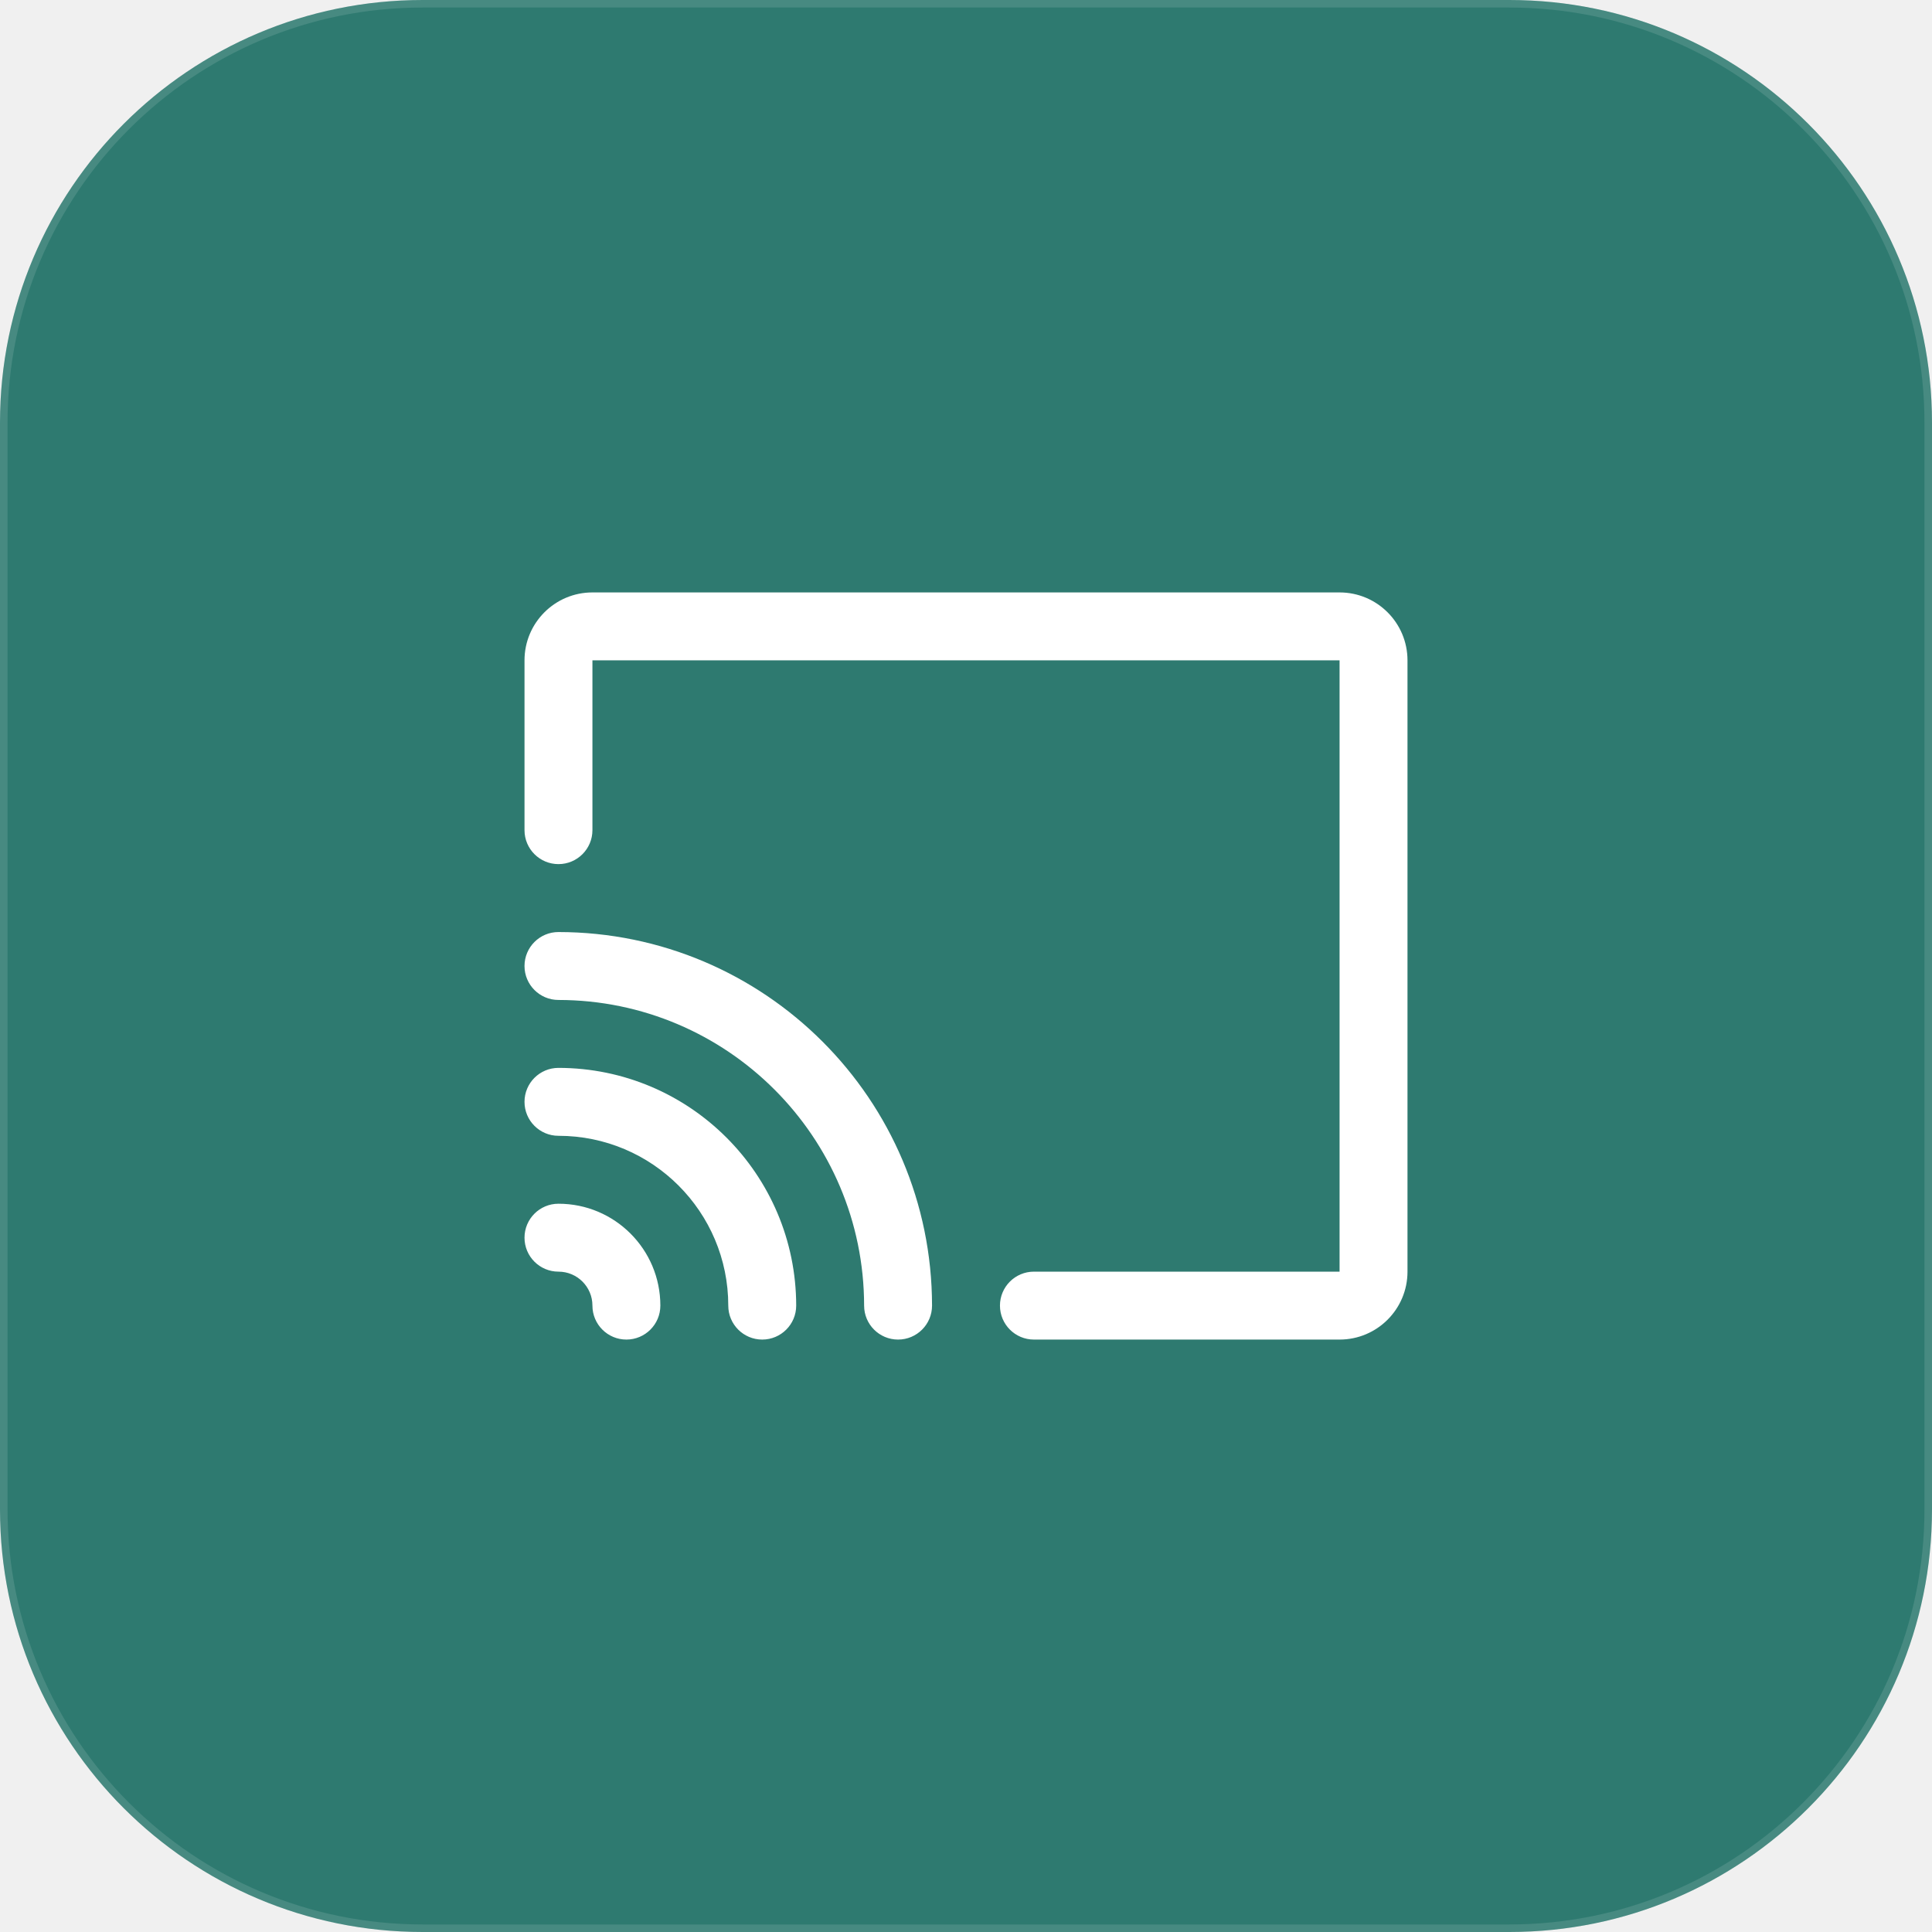
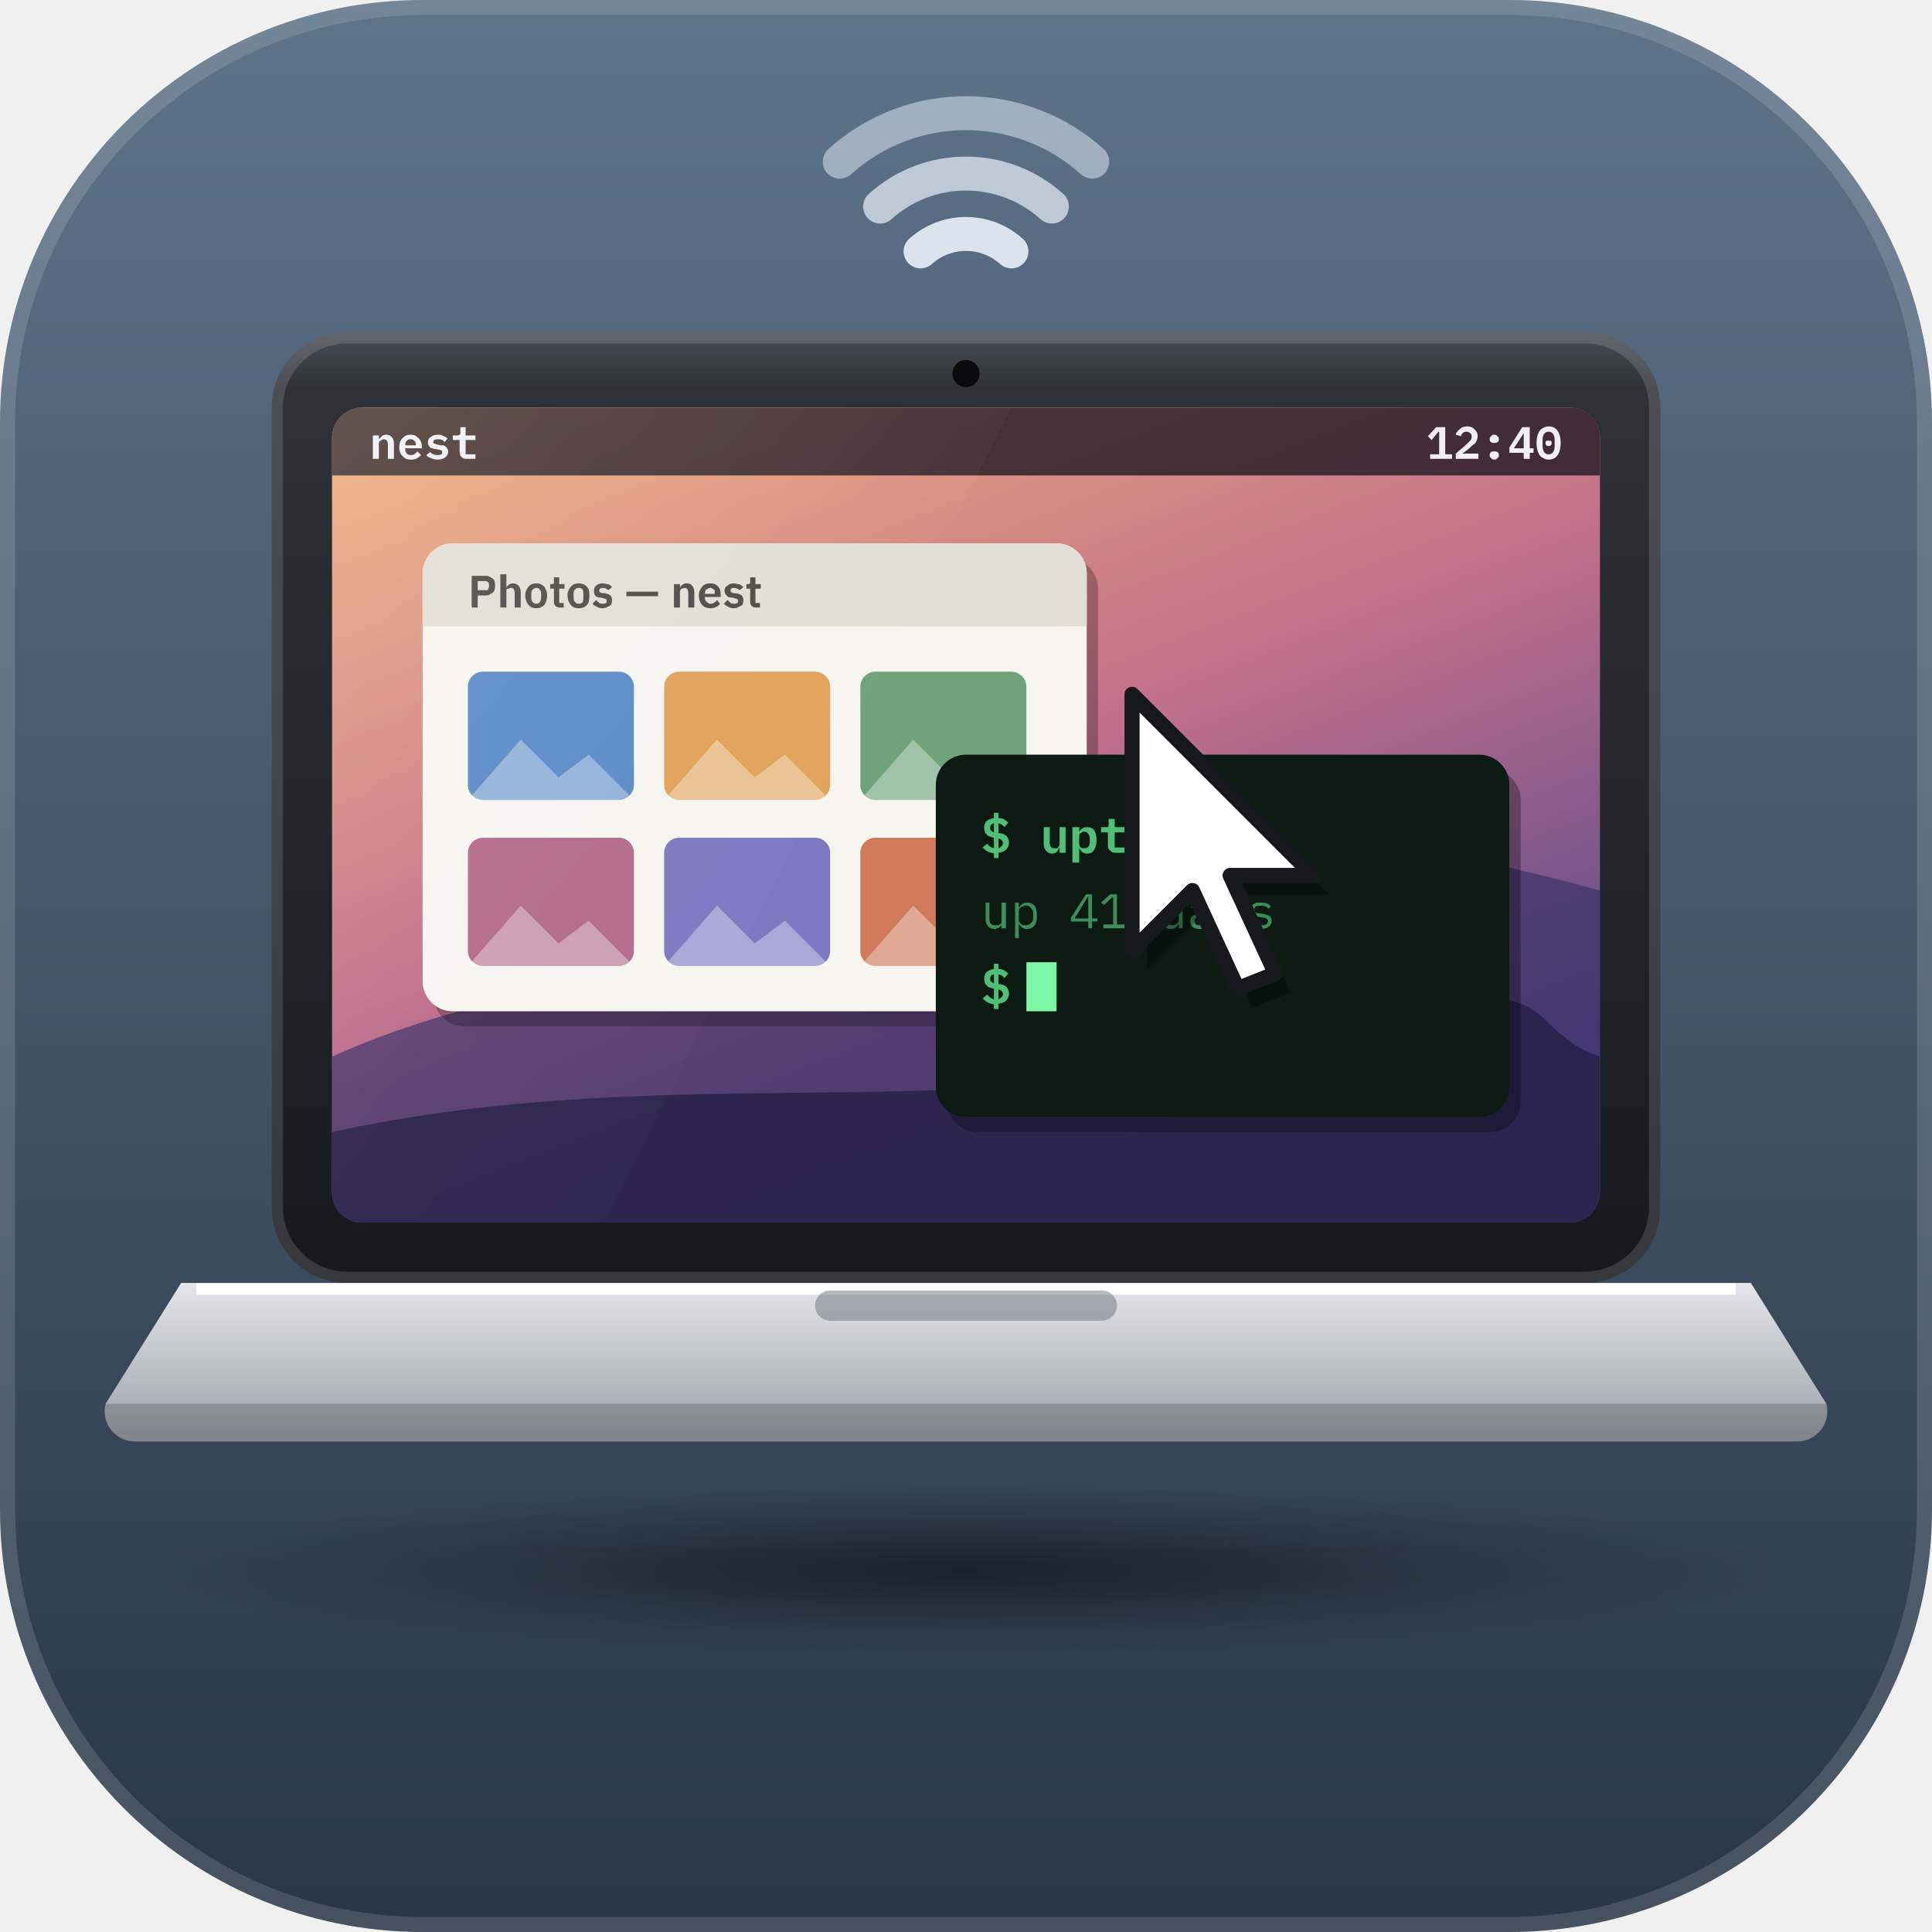
<svg xmlns="http://www.w3.org/2000/svg" viewBox="0 0 256 256">
-   <rect width="256" height="256" rx="56" fill="#2E7A70" />
-   <rect x="0.5" y="0.5" width="255" height="255" rx="55.5" fill="none" stroke="#ffffff" stroke-opacity="0.12" />
-   <g transform="translate(56 56) scale(0.5625)" fill="#ffffff">
-     <path d="M232,56V200a16,16,0,0,1-16,16H144a8,8,0,0,1,0-16h72V56H40V96a8,8,0,0,1-16,0V56A16,16,0,0,1,40,40H216A16,16,0,0,1,232,56ZM32,184a8,8,0,0,0,0,16,8,8,0,0,1,8,8,8,8,0,0,0,16,0A24,24,0,0,0,32,184Zm0-32a8,8,0,0,0,0,16,40,40,0,0,1,40,40,8,8,0,0,0,16,0A56.06,56.06,0,0,0,32,152Zm0-32a8,8,0,0,0,0,16,72.08,72.08,0,0,1,72,72,8,8,0,0,0,16,0A88.1,88.1,0,0,0,32,120Z" />
+   <defs>
+     <linearGradient id="remote-l1" x1="0" y1="0" x2="0" y2="1">
+       <stop offset="0" stop-color="#5E7489" />
+       <stop offset="1" stop-color="#283646" />
+     </linearGradient>
+     <radialGradient id="remote-r2" cx="0.5" cy="0.5" r="0.5">
+       <stop offset="0" stop-color="#000" stop-opacity="0.5" />
+       <stop offset="0.6" stop-color="#000" stop-opacity="0.18" />
+       <stop offset="1" stop-color="#000" stop-opacity="0" />
+     </radialGradient>
+     <linearGradient id="remote-l3" x1="0" y1="0" x2="0" y2="1">
+       <stop offset="0" stop-color="#4A5058" />
+       <stop offset="0.06" stop-color="#2E3238" />
+       <stop offset="1" stop-color="#16191C" />
+     </linearGradient>
+     <clipPath id="remote-c4">
+       <rect x="44" y="54" width="168" height="108" rx="4" />
+     </clipPath>
+     <linearGradient id="remote-l5" x1="0" y1="0" x2="0.6" y2="1">
+       <stop offset="0" stop-color="#F2B27A" />
+       <stop offset="0.55" stop-color="#C2708A" />
+       <stop offset="1" stop-color="#5A4A8C" />
+     </linearGradient>
+     <linearGradient id="remote-l6" x1="0" y1="0" x2="1" y2="1">
+       <stop offset="0" stop-color="#fff" stop-opacity="0.13" />
+       <stop offset="0.5" stop-color="#fff" stop-opacity="0.02" />
+       <stop offset="1" stop-color="#fff" stop-opacity="0" />
+     </linearGradient>
+     <linearGradient id="remote-l7" x1="0" y1="0" x2="0" y2="1">
+       <stop offset="0" stop-color="#E3E6EA" />
+       <stop offset="1" stop-color="#9AA1A9" />
+     </linearGradient>
+   </defs>
+   <rect x="0" y="0" width="256" height="256" rx="56" fill="url(#remote-l1)" />
+   <ellipse cx="128" cy="208" rx="108" ry="11" fill="url(#remote-r2)" />
+   <path d="M121.98 33.31A9 9 0 0 1 134.02 33.31" fill="none" stroke="#E9F1F8" stroke-opacity="0.9" stroke-width="4.5" stroke-linecap="round" />
+   <path d="M116.62 27.37A17 17 0 0 1 139.38 27.37" fill="none" stroke="#E9F1F8" stroke-opacity="0.7" stroke-width="4.5" stroke-linecap="round" />
+   <path d="M111.27 21.42A25 25 0 0 1 144.73 21.42" fill="none" stroke="#E9F1F8" stroke-opacity="0.5" stroke-width="4.5" stroke-linecap="round" />
+   <rect x="36" y="44" width="184" height="126" rx="10" fill="url(#remote-l3)" />
+   <rect x="36.75" y="44.75" width="182.5" height="124.5" rx="9.25" fill="none" stroke="#fff" stroke-opacity="0.14" stroke-width="1.5" />
+   <circle cx="128" cy="49.5" r="1.8" fill="#0A0B0D" />
+   <g clip-path="url(#remote-c4)">
+     <rect x="44" y="54" width="168" height="108" fill="url(#remote-l5)" />
+     <path d="M44 140 C80 124 110 132 140 120 S190 112 212 118 V162H44z" fill="#3B3166" opacity="0.7" />
+     <path d="M44 150 C90 140 130 150 170 138 S200 136 212 140 V162H44z" fill="#241F45" opacity="0.8" />
+     <rect x="44" y="54" width="168" height="9" fill="#14121C" opacity="0.75" />
+     <path d="m49.4 60.8l0-3.1 .8 0 0 .5 0 0q.2-.2 .4-.4 .2-.2 .6-.2 .4 0 .7 .3 .3 .3 .3 .9l0 2-.8 0 0-1.9q0-.7-.6-.7-.1 0-.2 .1-.1 0-.2 .1-.1 0-.1 .1-.1 .1-.1 .2l0 2.1zm5.1 .1q-.4 0-.7-.1-.3-.2-.5-.4-.2-.2-.3-.5-.1-.3-.1-.6 0-.4 .1-.7 .1-.3 .3-.5 .2-.2 .5-.4 .3-.1 .6-.1 .3 0 .6 .1 .3 .2 .5 .4 .2 .2 .3 .5 .1 .2 .1 .6l0 .2-2.2 0 0 .1q0 .4 .2 .6 .2 .2 .6 .2 .3 0 .5-.2 .2-.1 .3-.3l.5 .5q-.2 .2-.5 .4-.3 .2-.8 .2zm-.1-2.7q-.3 0-.5 .2-.2 .2-.2 .5l0 .1 1.4 0 0-.1q0-.3-.2-.5-.2-.2-.5-.2zm3.6 2.7q-.5 0-.9-.2-.4-.1-.6-.4l.5-.4q.2 .2 .4 .3 .3 .1 .6 .1 .3 0 .5-.1 .1-.1 .1-.3 0-.1-.1-.2-.1-.1-.3-.1l-.5-.1q-.2 0-.4-.1-.2 0-.3-.1-.1-.1-.2-.3-.1-.1-.1-.4 0-.5 .4-.7 .3-.3 1-.3 .4 0 .7 .2 .3 .1 .5 .3l-.4 .5q-.1-.2-.3-.3-.2-.1-.6-.1-.6 0-.6 .4 0 .1 .2 .2 .1 0 .3 .1l.5 .1q.2 0 .4 0 .1 .1 .3 .2 .1 .1 .2 .3 .1 .1 .1 .3 0 .5-.4 .8-.4 .3-1 .3zm3.8-.1q-.4 0-.6-.2-.3-.3-.3-.6l0-1.7-.9 0 0-.6 .7 0q.1 0 .2-.1 .1 0 .1-.2l0-.8 .7 0 0 1.1 1.3 0 0 .6-1.3 0 0 1.9 1.3 0 0 .6z" fill="#F2EEF6" />
+     <path d="m189.5 60.8l0-.6 1.2 0 0-3-.1 0-.9 1.1-.5-.5 1.1-1.2 1.2 0 0 3.6 .9 0 0 .6zm6.4 0l-3 0 0-.7 1.4-1.2q.3-.3 .5-.5 .2-.2 .2-.5l0-.1q0-.3-.2-.4-.2-.2-.5-.2-.3 0-.5 .2-.2 .2-.2 .4l-.7-.2q0-.2 .2-.4 .1-.2 .3-.3 .2-.2 .4-.3 .3-.1 .6-.1 .3 0 .6 .1 .2 .1 .4 .3 .2 .2 .3 .4 .1 .2 .1 .5 0 .2-.1 .5-.1 .2-.2 .4-.2 .2-.4 .3-.2 .2-.4 .4l-.9 .7 2.1 0zm2.1 .1q-.3 0-.4-.2-.2-.1-.2-.3l0-.2q0-.2 .2-.3 .1-.1 .4-.1 .3 0 .4 .1 .2 .1 .2 .3l0 .2q0 .2-.2 .3-.1 .2-.4 .2zm0-2.2q-.3 0-.4-.1-.2-.1-.2-.3l0-.2q0-.2 .2-.3 .1-.2 .4-.2 .3 0 .4 .2 .2 .1 .2 .3l0 .2q0 .2-.2 .3-.1 .1-.4 .1zm3.9 2.1l0-.8-1.9 0 0-.7 1.7-2.7 1 0 0 2.8 .5 0 0 .6-.5 0 0 .8zm-1.3-1.4l1.3 0 0-2 0 0zm4.6 1.5q-.4 0-.7-.2-.3-.1-.5-.4-.2-.3-.3-.7-.1-.4-.1-.9 0-.5 .1-.9 .1-.4 .3-.7 .2-.3 .5-.4 .3-.2 .7-.2 .8 0 1.2 .6 .4 .6 .4 1.6 0 1-.4 1.6-.4 .6-1.2 .6zm0-.7q.4 0 .6-.3 .2-.3 .2-.8l0-.8q0-.5-.2-.8-.2-.3-.6-.3-.4 0-.6 .3-.2 .3-.2 .8l0 .8q0 .5 .2 .8 .2 .3 .6 .3zm0-1.1q-.2 0-.3-.1-.1-.1-.1-.2l0-.2q0-.1 .1-.2 .1 0 .3 0 .2 0 .3 0 .1 .1 .1 .2l0 .2q0 .1-.1 .2-.1 .1-.3 .1z" fill="#F2EEF6" />
+     <rect x="56" y="72" width="88" height="62" rx="4" fill="#000" opacity="0.25" transform="translate(1.5 2)" />
+     <rect x="56" y="72" width="88" height="62" rx="4" fill="#F7F5F0" />
+     <rect x="56" y="72" width="88" height="11" rx="4" fill="#E3DFD6" />
+     <rect x="56" y="79" width="88" height="4" fill="#E3DFD6" />
+     <path d="m63.3 80.5l-.8 0 0-4.2 1.9 0q.4 0 .6 .2 .3 .1 .5 .4 .1 .3 .1 .7 0 .4-.1 .7-.2 .3-.5 .4-.2 .2-.6 .2l-1.1 0zm0-3.5l0 1.2 1 0q.2 0 .3 0 .1-.1 .1-.2 .1-.1 .1-.3l0-.2q0-.2-.1-.3 0-.1-.1-.1-.1-.1-.3-.1zm3 3.5l0-4.4 .8 0 0 1.8 0 0q.1-.3 .3-.4 .2-.2 .6-.2 .4 0 .7 .3 .3 .3 .3 .9l0 2-.8 0 0-1.9q0-.3-.1-.5-.1-.2-.4-.2-.2 0-.3 .1-.2 0-.3 .1 0 .2 0 .3l0 2.1zm4.8 .1q-.5 0-.8-.2-.3-.2-.5-.6-.2-.4-.2-.9 0-.5 .2-.8 .2-.4 .5-.6 .3-.2 .8-.2 .4 0 .7 .2 .4 .2 .5 .6 .2 .3 .2 .8 0 .5-.2 .9-.1 .4-.5 .6-.3 .2-.7 .2zm0-.6q.3 0 .4-.2 .2-.2 .2-.6l0-.6q0-.3-.2-.5-.1-.2-.4-.2-.3 0-.5 .2-.2 .2-.2 .5l0 .6q0 .4 .2 .6 .2 .2 .5 .2zm3.6 .5l-.5 0q-.4 0-.6-.2-.2-.2-.2-.6l0-1.7-.5 0 0-.6 .2 0q.2 0 .3-.1 0-.1 0-.3l0-.5 .7 0 0 .9 .7 0 0 .6-.7 0 0 1.9 .6 0zm2 .1q-.5 0-.8-.2-.3-.2-.5-.6-.2-.4-.2-.9 0-.5 .2-.8 .2-.4 .5-.6 .3-.2 .8-.2 .4 0 .8 .2 .3 .2 .5 .6 .1 .3 .1 .8 0 .5-.1 .9-.2 .4-.5 .6-.4 .2-.8 .2zm0-.6q.3 0 .5-.2 .1-.2 .1-.6l0-.6q0-.3-.1-.5-.2-.2-.5-.2-.3 0-.5 .2-.2 .2-.2 .5l0 .6q0 .4 .2 .6 .2 .2 .5 .2zm3.1 .6q-.4 0-.7-.2-.3-.1-.6-.4l.5-.5q.2 .2 .4 .4 .2 .1 .5 .1 .3 0 .4-.1 .1-.1 .1-.3 0-.1-.1-.2-.1-.1-.3-.1l-.3-.1q-.3 0-.6-.1-.2-.1-.3-.3-.1-.2-.1-.5 0-.5 .3-.7 .3-.3 .8-.3 .4 0 .6 .1 .2 0 .4 .1 .1 .1 .3 .3l-.5 .4q-.1-.1-.3-.2-.2-.1-.4-.1-.3 0-.4 .1-.1 .1-.1 .2 0 .2 .1 .3 .1 0 .3 .1l.3 0q.5 .1 .8 .3 .2 .3 .2 .6 0 .3-.1 .6-.2 .2-.5 .3-.3 .2-.7 .2zm7.4-1.6l-4.2 0 0-.6 4.2 0zm2.9 1.5l-.8 0 0-3.1 .8 0 0 .5 0 0q.1-.3 .3-.4 .2-.2 .6-.2 .5 0 .7 .3 .3 .3 .3 .9l0 2-.8 0 0-1.9q0-.3-.1-.5-.1-.2-.4-.2-.1 0-.3 .1-.1 0-.2 .1-.1 .2-.1 .3zm4 .1q-.4 0-.8-.2-.3-.2-.5-.6-.2-.4-.2-.9 0-.5 .2-.8 .2-.4 .5-.6 .3-.2 .8-.2 .5 0 .8 .2 .3 .2 .5 .6 .1 .3 .1 .8l0 .2-2.1 0 0 .1q0 .3 .2 .5 .2 .3 .6 .3 .3 0 .5-.2 .2-.1 .3-.3l.4 .5q-.2 .3-.5 .4-.3 .2-.8 .2zm0-2.7q-.2 0-.3 .1-.2 .1-.3 .2-.1 .2-.1 .4l0 .1 1.3 0 0-.1q0-.2 0-.4-.1-.1-.3-.2-.1-.1-.3-.1zm3.1 2.7q-.4 0-.7-.2-.3-.1-.6-.4l.5-.5q.2 .2 .4 .4 .2 .1 .5 .1 .2 0 .4-.1 .1-.1 .1-.3 0-.1-.1-.2-.1-.1-.3-.1l-.3-.1q-.4 0-.6-.1-.2-.1-.3-.3-.2-.2-.2-.5 0-.5 .4-.7 .3-.3 .8-.3 .3 0 .6 .1 .2 0 .3 .1 .2 .1 .4 .3l-.5 .4q-.1-.1-.3-.2-.2-.1-.4-.1-.3 0-.4 .1-.1 .1-.1 .2 0 .2 .1 .3 .1 0 .3 .1l.3 0q.5 .1 .8 .3 .2 .3 .2 .6 0 .3-.1 .6-.2 .2-.5 .3-.3 .2-.7 .2zm3.5-.1l-.5 0q-.4 0-.6-.2-.2-.2-.2-.6l0-1.7-.5 0 0-.6 .2 0q.2 0 .3-.1 0-.1 0-.3l0-.5 .7 0 0 .9 .7 0 0 .6-.7 0 0 1.9 .6 0z" fill="#4E4C47" />
+     <rect x="62" y="89" width="22" height="17" rx="2" fill="#5B8BC6" />
+     <path d="M62 106l7-8 5 5 4-3 6 6z" fill="#fff" opacity="0.35" />
+     <rect x="88" y="89" width="22" height="17" rx="2" fill="#E0A35A" />
+     <path d="M88 106l7-8 5 5 4-3 6 6z" fill="#fff" opacity="0.35" />
+     <rect x="114" y="89" width="22" height="17" rx="2" fill="#6FA37A" />
+     <path d="M114 106l7-8 5 5 4-3 6 6z" fill="#fff" opacity="0.35" />
+     <rect x="62" y="111" width="22" height="17" rx="2" fill="#B36C8C" />
+     <path d="M62 128l7-8 5 5 4-3 6 6z" fill="#fff" opacity="0.35" />
+     <rect x="88" y="111" width="22" height="17" rx="2" fill="#7D7AC2" />
+     <path d="M88 128l7-8 5 5 4-3 6 6z" fill="#fff" opacity="0.35" />
+     <rect x="114" y="111" width="22" height="17" rx="2" fill="#D07B5A" />
+     <path d="M114 128l7-8 5 5 4-3 6 6z" fill="#fff" opacity="0.35" />
+     <rect x="124" y="100" width="76" height="48" rx="4" fill="#000" opacity="0.3" transform="translate(1.5 2)" />
+     <rect x="124" y="100" width="76" height="48" rx="4" fill="#0C1A12" />
+     <path d="m131.7 113.1q-.5-.1-.9-.3-.3-.2-.6-.5l.6-.5q.4 .5 .9 .6l0-1.4-.1 0q-.3-.1-.6-.2-.2-.1-.3-.3-.2-.1-.2-.3-.1-.3-.1-.5 0-.5 .3-.9 .4-.3 1-.4l0-.7 .6 0 0 .7q.5 0 .8 .2 .3 .2 .5 .4l-.5 .6q-.3-.4-.8-.5l0 1.3 .2 0q.6 .1 .9 .4 .3 .4 .3 .9 0 .5-.4 .9-.3 .3-1 .4l0 .7-.6 0zm-.5-3.4q0 .2 .1 .3 .1 .2 .4 .3l0-1.2q-.5 .1-.5 .6zm1.7 2q0-.2-.2-.4-.1-.1-.4-.2l0 1.3q.3-.1 .4-.3 .2-.1 .2-.4zm7.5 .7l-.1 0q-.1 .3-.3 .5-.2 .2-.6 .2-.5 0-.8-.4-.3-.3-.3-.9l0-2.2 .8 0 0 2.1q0 .7 .6 .7 .1 0 .3 0 .1 0 .2-.1 .1-.1 .1-.2 .1-.1 .1-.2l0-2.3 .8 0 0 3.4-.8 0zm1.7-2.8l.9 0 0 .6 0 0q.2-.3 .4-.4 .2-.2 .6-.2 .3 0 .6 .1 .2 .1 .4 .3 .1 .2 .2 .5 .1 .4 .1 .8 0 .5-.1 .8-.1 .3-.2 .5-.2 .3-.4 .4-.3 .1-.6 .1-.4 0-.6-.2-.2-.2-.4-.5l0 0 0 1.9-.9 0zm1.6 2.8q.3 0 .5-.2 .2-.2 .2-.6l0-.5q0-.4-.2-.6-.2-.3-.5-.3-.3 0-.5 .2-.2 .1-.2 .4l0 1q0 .3 .2 .5 .2 .1 .5 .1zm4.1 .6q-.5 0-.7-.3-.3-.2-.3-.6l0-1.8-.9 0 0-.7 .6 0q.2 0 .3 0 .1-.1 .1-.3l0-.8 .8 0 0 1.1 1.3 0 0 .7-1.3 0 0 2 1.3 0 0 .7zm3.9-3.9q-.3 0-.5-.1-.1-.1-.1-.3l0-.2q0-.1 .1-.3 .2-.1 .5-.1 .3 0 .4 .1 .1 .2 .1 .3l0 .2q0 .2-.1 .3-.1 .1-.4 .1zm-1.6 3.2l1.1 0 0-2-1.1 0 0-.7 2 0 0 2.7 1 0 0 .7-3 0zm3.5 .7l0-3.4 .7 0 0 .5 .1 0q0-.2 .2-.4 .1-.1 .4-.1 .3 0 .4 .1 .2 .2 .2 .4l0 0q.1-.2 .3-.4 .2-.1 .5-.1 .3 0 .5 .2 .2 .3 .2 .8l0 2.4-.7 0 0-2.3q0-.3-.1-.4-.1-.1-.3-.1-.1 0-.2 .1-.1 .1-.1 .3l0 2.4-.7 0 0-2.3q0-.3-.1-.4-.1-.1-.2-.1-.2 0-.3 .1-.1 .1-.1 .3l0 2.4zm5.7 .1q-.4 0-.7-.1-.3-.2-.5-.4-.2-.2-.3-.5-.1-.4-.1-.8 0-.4 .1-.7 .1-.3 .3-.6 .2-.2 .5-.3 .3-.1 .7-.1 .3 0 .6 .1 .3 .1 .5 .3 .2 .3 .3 .6 .1 .3 .1 .7l0 .2-2.3 0 0 .1q0 .4 .2 .6 .2 .2 .7 .2 .3 0 .5-.1 .2-.1 .4-.3l.4 .4q-.1 .3-.5 .5-.3 .2-.9 .2zm0-2.9q-.4 0-.6 .2-.2 .2-.2 .6l0 0 1.5 0 0 0q0-.4-.2-.6-.2-.2-.5-.2z" fill="#4FBF78" />
+     <path d="m132.7 122.5l0 0q0 .1-.1 .2-.1 .1-.2 .2-.1 .1-.3 .1-.1 .1-.3 .1-.6 0-.9-.4-.3-.3-.3-.9l0-2.2 .5 0 0 2.1q0 .5 .2 .7 .2 .2 .6 .2 .2 0 .3 0 .2-.1 .3-.1 .1-.1 .2-.2 0-.2 0-.3l0-2.4 .6 0 0 3.4-.6 0zm1.8-2.9l.5 0 0 .6 .1 0q.3-.6 1-.6 .6 0 1 .4 .3 .5 .3 1.3 0 .9-.3 1.3-.4 .5-1 .5-.7 0-1-.6l-.1 0 0 1.8-.5 0zm1.4 3q.5 0 .7-.3 .3-.2 .3-.7l0-.6q0-.4-.3-.7-.2-.3-.7-.3-.2 0-.3 .1-.2 0-.3 .1-.1 .1-.2 .2-.1 .1-.1 .3l0 1.2q0 .2 .1 .3 .1 .2 .2 .2 .1 .1 .3 .2 .1 0 .3 0zm8.3 .4l0-.9-2.3 0 0-.5 2-3.1 .8 0 0 3.2 .7 0 0 .4-.7 0 0 .9zm-1.8-1.3l1.8 0 0-2.8-.1 0zm3.8 1.3l0-.5 1.3 0 0-3.6-.1 0-1.1 1-.4-.3 1.2-1.1 .9 0 0 4 1.2 0 0 .5zm10-.5l-.1 0q-.3 .6-1 .6-.6 0-1-.5-.3-.4-.3-1.3 0-.8 .3-1.3 .4-.4 1-.4 .7 0 1 .6l.1 0 0-2 .5 0 0 4.8-.5 0zm-.9 .1q.2 0 .3 0 .2-.1 .3-.2 .1 0 .2-.2 .1-.1 .1-.3l0-1.2q0-.2-.1-.3-.1-.1-.2-.2-.1-.1-.3-.1-.1-.1-.3-.1-.5 0-.7 .3-.3 .3-.3 .7l0 .6q0 .5 .3 .7 .2 .3 .7 .3zm5.2 .4q-.3 0-.4-.2-.1-.1-.2-.3l0 0q-.1 .2-.4 .4-.2 .2-.6 .2-.5 0-.9-.3-.3-.3-.3-.7 0-.5 .4-.8 .3-.2 1.1-.2l.7 0 0-.3q0-.4-.2-.6-.2-.2-.6-.2-.4 0-.6 .1-.2 .2-.3 .4l-.4-.3q.1-.1 .2-.2 .1-.1 .3-.2 .2-.1 .4-.2 .2 0 .4 0 .6 0 1 .3 .3 .3 .3 .8l0 1.8 .5 0 0 .5zm-1.5-.4q.2 0 .3 0 .2-.1 .3-.1 .2-.1 .2-.2 .1-.1 .1-.3l0-.5-.7 0q-.5 0-.7 .1-.2 .1-.2 .4l0 .1q0 .3 .2 .4 .1 .1 .5 .1zm5.2-3l.6 0-1.7 4.1q-.1 .2-.1 .3-.1 .1-.2 .2-.1 0-.2 .1-.2 0-.4 0l-.5 0 0-.4 .8 0 .4-1-1.4-3.3 .6 0 .5 1.4 .5 1.3 .1 0 .5-1.3zm2.9 3.5q-.5 0-.9-.2-.4-.2-.7-.5l.4-.3q.2 .3 .5 .4 .3 .1 .7 .1 .4 0 .6-.1 .3-.1 .3-.4 0-.2-.1-.3 0 0-.1-.1-.1 0-.2-.1-.1 0-.2 0l-.5-.1q-.2 0-.4-.1-.2 0-.4-.1-.1-.1-.3-.3-.1-.2-.1-.4 0-.3 .1-.5 .1-.2 .3-.3 .2-.1 .4-.2 .3 0 .6 0 .4 0 .8 .1 .3 .2 .5 .4l-.3 .3q-.1 0-.1-.1-.1-.1-.3-.2-.1 0-.3-.1-.1 0-.3 0-.4 0-.7 .1-.2 .2-.2 .4 0 .2 .1 .3 0 0 .1 .1 .1 0 .2 .1 .1 0 .2 0l.6 .1q.1 0 .3 .1 .2 0 .4 .1 .2 .1 .3 .3 .1 .2 .1 .4 0 .5-.4 .8-.4 .3-1 .3z" fill="#4FBF78" opacity="0.7" />
+     <path d="m131.7 133.1q-.5-.1-.9-.3-.3-.2-.6-.5l.6-.5q.4 .5 .9 .6l0-1.4-.1 0q-.3-.1-.6-.2-.2-.1-.3-.3-.2-.1-.2-.3-.1-.3-.1-.5 0-.5 .3-.9 .4-.3 1-.4l0-.7 .6 0 0 .7q.5 0 .8 .2 .3 .2 .5 .4l-.5 .6q-.3-.4-.8-.5l0 1.3 .2 0q.6 .1 .9 .4 .3 .4 .3 .9 0 .5-.4 .9-.3 .3-1 .4l0 .7-.6 0zm-.5-3.4q0 .2 .1 .3 .1 .2 .4 .3l0-1.2q-.5 .1-.5 .6zm1.7 2q0-.2-.2-.4-.1-.1-.4-.2l0 1.3q.3-.1 .4-.3 .2-.1 .2-.4z" fill="#4FBF78" />
+     <rect x="136" y="127.5" width="4" height="6.5" fill="#7CF7A6" />
  </g>
+   <path d="M150 92l0 34 8-8 6 13 5-2-6-13h11z" fill="#000" opacity="0.3" transform="translate(2 2.5)" />
+   <path d="M150 92l0 34 8-8 6 13 5-2-6-13h11z" fill="#fff" stroke="#16191C" stroke-width="2" stroke-linejoin="round" />
+   <path d="M44 58a4 4 0 0 1 4-4h86L80 162H48a4 4 0 0 1-4-4z" fill="url(#remote-l6)" />
+   <path d="M24 170H232L242 186a4 4 0 0 1-4 5H18a4 4 0 0 1-4-5z" fill="url(#remote-l7)" />
+   <path d="M26 170.8L230 170.8" stroke="#fff" stroke-width="1.5" />
+   <path d="M14 186a4 4 0 0 0 4 5H238a4 4 0 0 0 4-5z" fill="#000" opacity="0.18" />
+   <rect x="108" y="171" width="40" height="4" rx="2" fill="#6B727B" opacity="0.5" />
+   <rect x="1" y="1" width="254" height="254" rx="55" fill="none" stroke="#fff" stroke-opacity="0.14" stroke-width="2" />
</svg>
